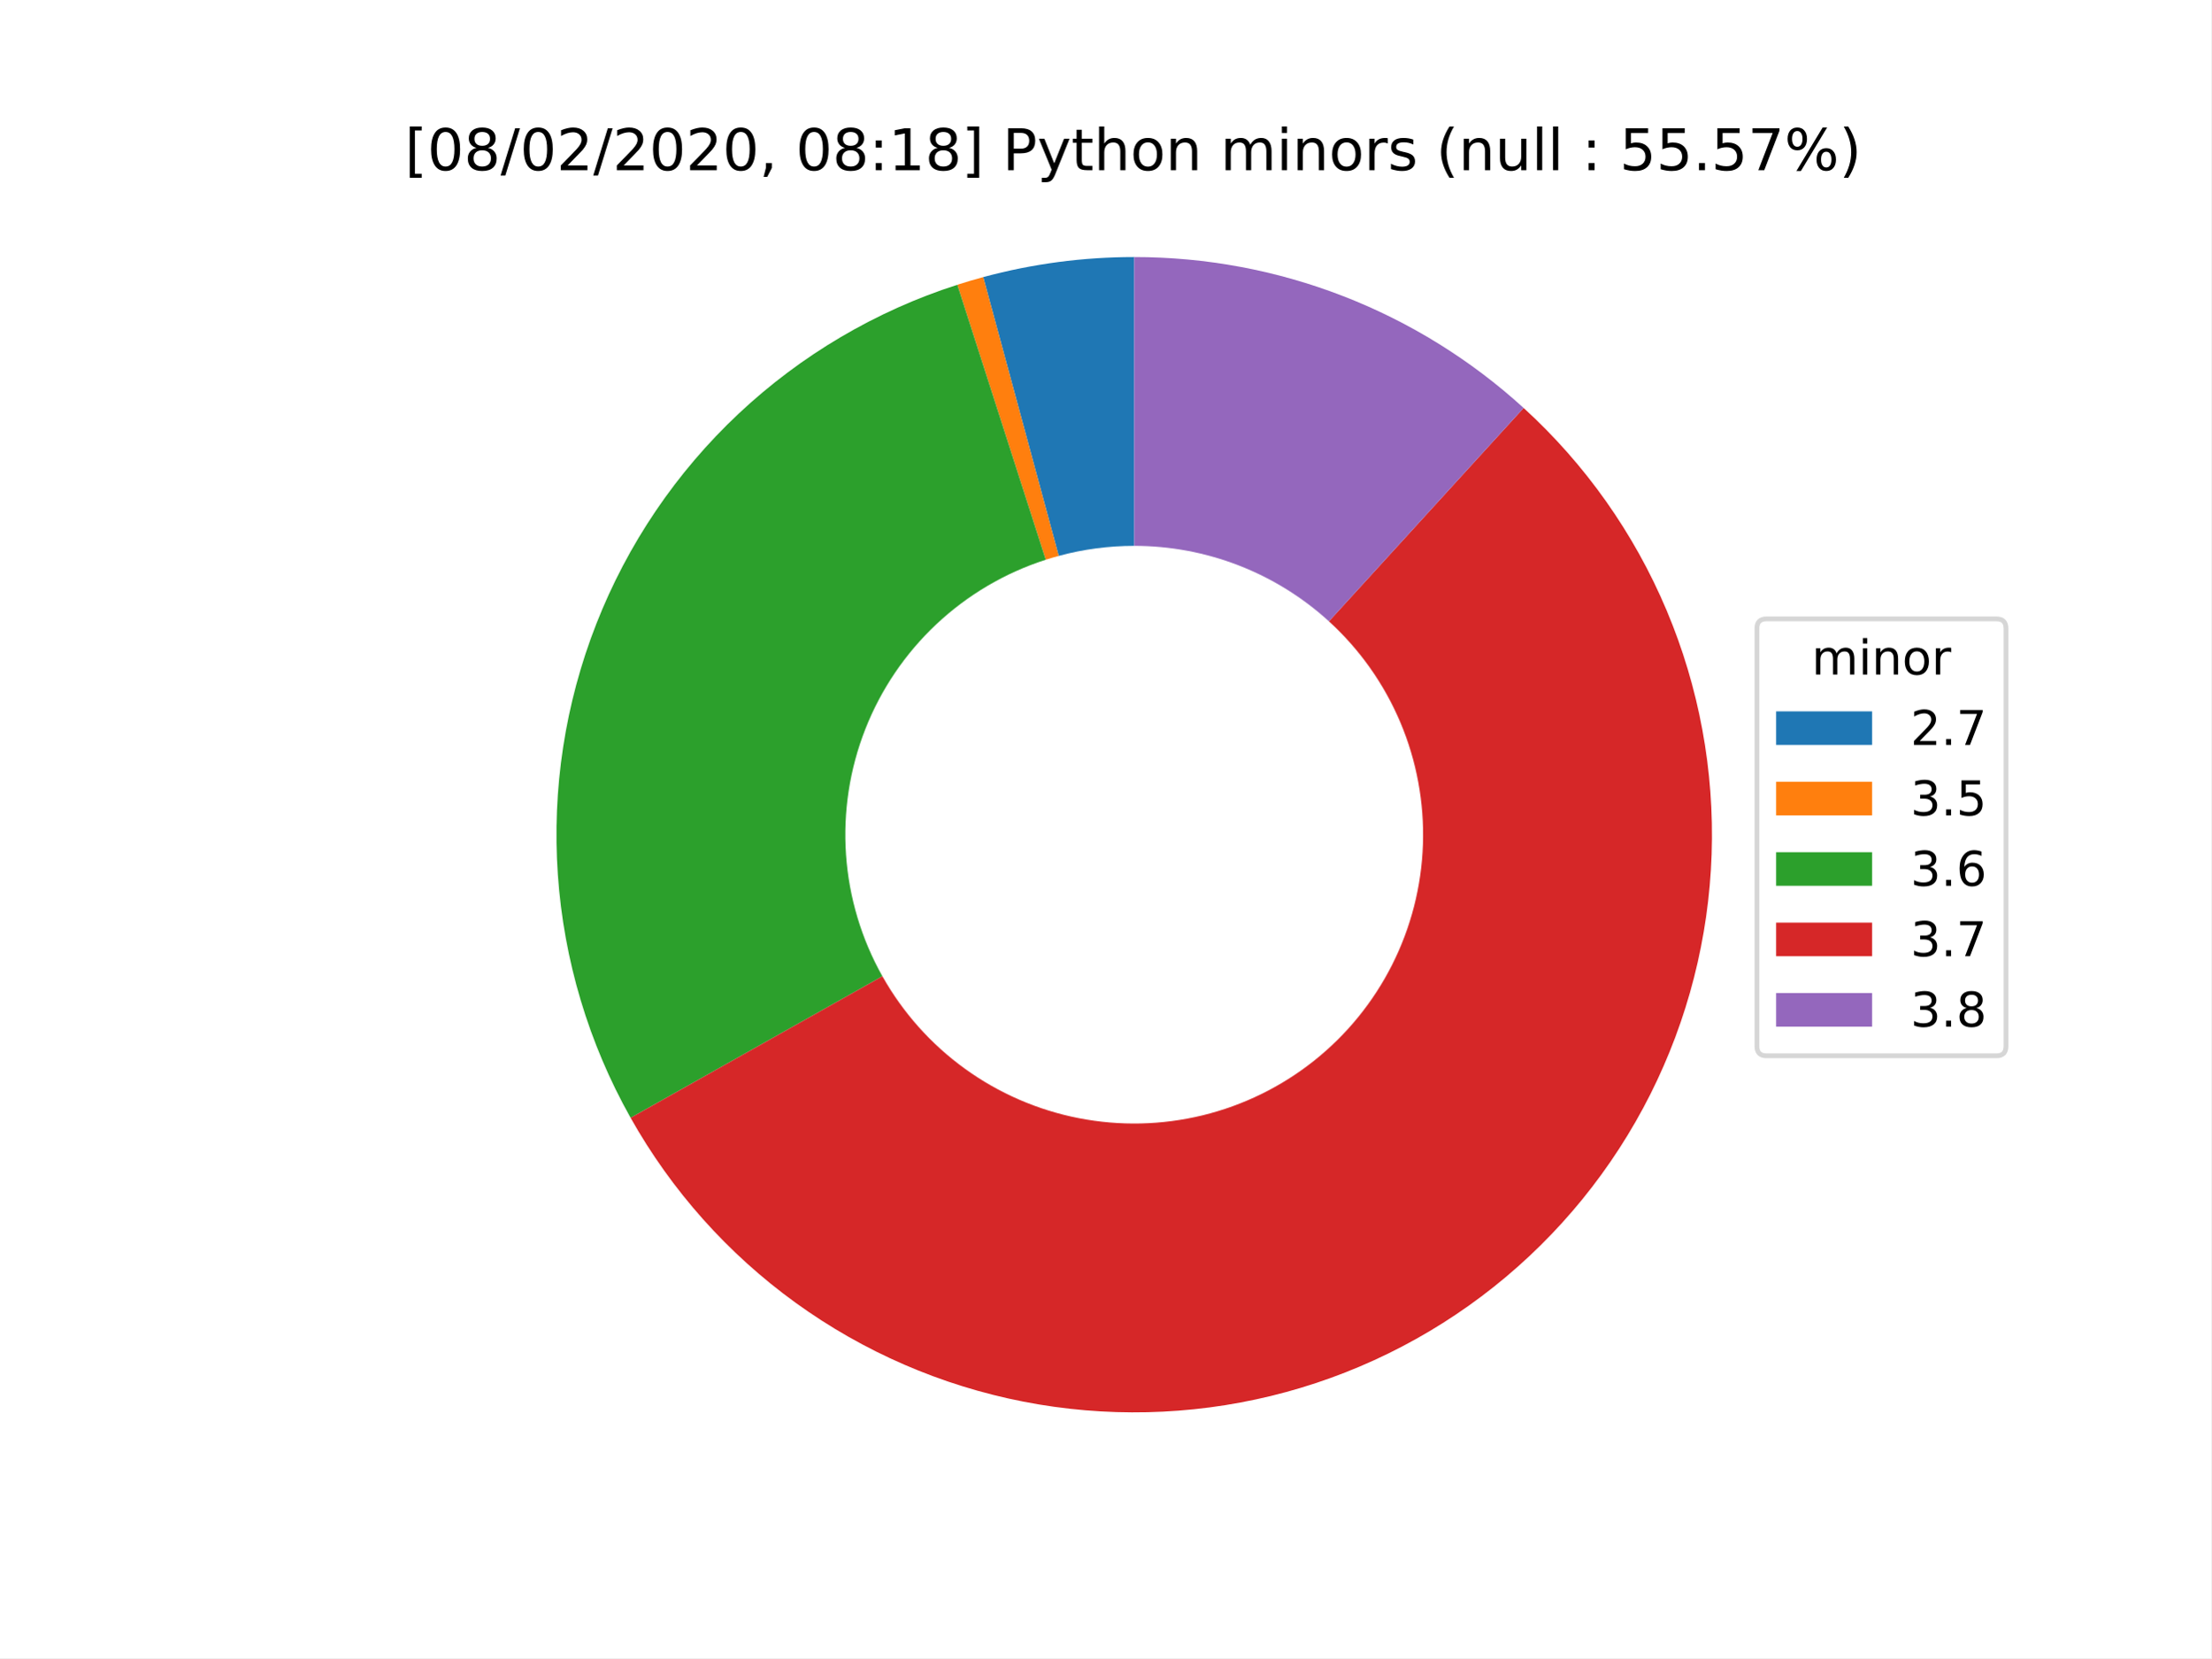
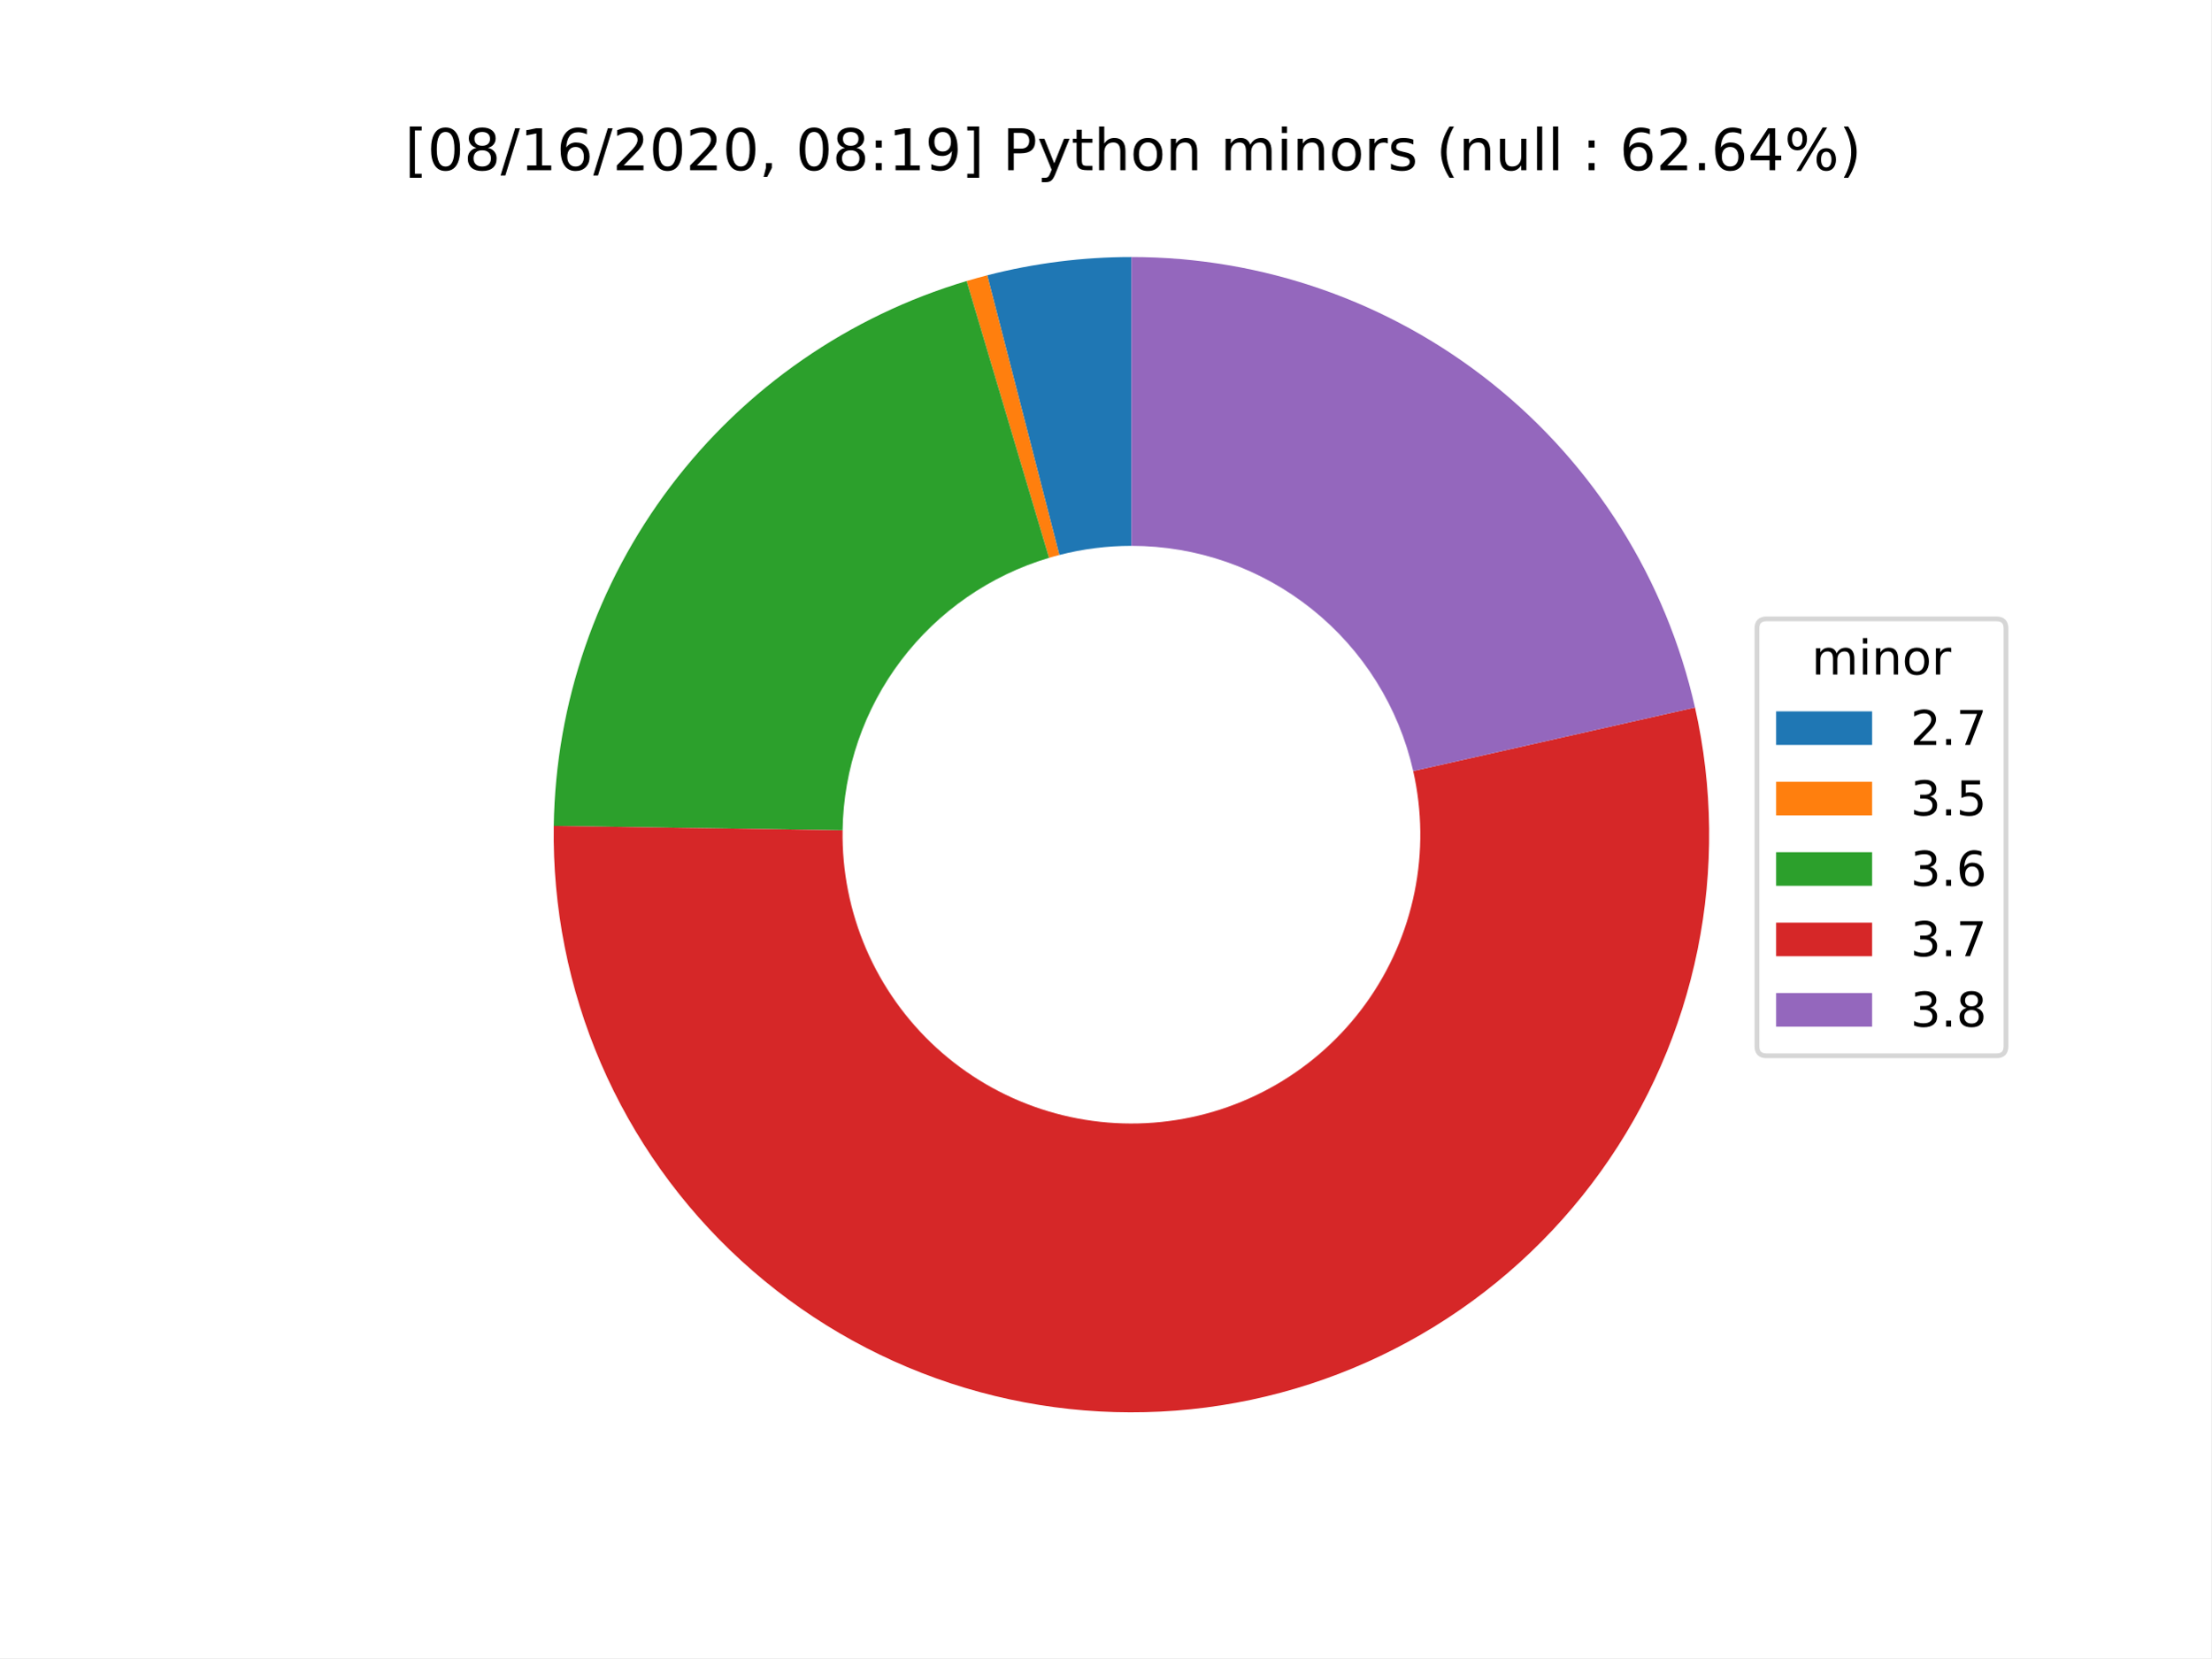
<svg xmlns="http://www.w3.org/2000/svg" xmlns:xlink="http://www.w3.org/1999/xlink" height="345.6pt" version="1.1" viewBox="0 0 460.8 345.6" width="460.8pt">
  <defs>
    <style type="text/css">*{stroke-linecap:butt;stroke-linejoin:round;}</style>
  </defs>
  <g id="figure_1">
    <g id="patch_1">
      <path d="M 0 345.6  L 460.8 345.6  L 460.8 0  L 0 0  z " style="fill:#ffffff;" />
    </g>
    <g id="axes_1">
      <g id="patch_2">
-         <path d="M 236.373 53.568  C 231.064 53.568 225.76 53.919 220.498 54.619  C 215.235 55.319 210.025 56.366 204.9 57.754  L 220.636 115.865  C 223.199 115.171 225.804 114.647 228.435 114.297  C 231.067 113.947 233.718 113.772 236.373 113.772  L 236.373 53.568  z " style="fill:#1f77b4;" />
+         <path d="M 235.793 53.568  C 230.729 53.568 225.67 53.887 220.646 54.525  C 215.623 55.162 210.644 56.115 205.74 57.379  L 220.767 115.675  C 223.219 115.043 225.708 114.567 228.22 114.248  C 230.732 113.929 233.261 113.77 235.793 113.77  L 235.793 53.568  z " style="fill:#1f77b4;" />
      </g>
      <g id="patch_3">
-         <path d="M 204.9 57.754  C 203.996 57.999 203.095 58.254 202.197 58.52  C 201.299 58.786 200.404 59.062 199.513 59.349  L 217.943 116.662  C 218.388 116.519 218.836 116.381 219.285 116.248  C 219.734 116.115 220.185 115.987 220.636 115.865  L 204.9 57.754  z " style="fill:#ff7f0e;" />
+         <path d="M 205.74 57.379  C 205.021 57.564 204.304 57.756 203.589 57.955  C 202.873 58.153 202.16 58.359 201.448 58.57  L 218.621 116.271  C 218.976 116.165 219.333 116.062 219.691 115.963  C 220.049 115.864 220.407 115.768 220.767 115.675  L 205.74 57.379  z " style="fill:#ff7f0e;" />
      </g>
      <g id="patch_4">
-         <path d="M 199.513 59.349  C 182.518 64.814 166.949 73.99 153.937 86.213  C 140.925 98.435 130.792 113.4 124.275 130.02  C 117.758 146.64 115.018 164.503 116.254 182.312  C 117.49 200.122 122.672 217.435 131.422 232.996  L 183.897 203.486  C 179.522 195.705 176.931 187.049 176.313 178.144  C 175.695 169.239 177.065 160.308 180.324 151.998  C 183.582 143.688 188.649 136.205 195.155 130.094  C 201.661 123.983 209.445 119.395 217.943 116.662  L 199.513 59.349  z " style="fill:#2ca02c;" />
+         <path d="M 201.448 58.57  C 176.889 65.88 155.293 80.841 139.82 101.265  C 124.348 121.689 115.791 146.529 115.403 172.149  L 175.598 173.06  C 175.792 160.25 180.07 147.83 187.807 137.618  C 195.543 127.406 206.341 119.925 218.621 116.271  L 201.448 58.57  z " style="fill:#2ca02c;" />
      </g>
      <g id="patch_5">
-         <path d="M 131.422 232.996  C 139.965 248.187 151.705 261.344 165.83 271.555  C 179.954 281.765 196.128 288.789 213.232 292.138  C 230.336 295.488 247.964 295.084 264.897 290.956  C 281.829 286.827 297.665 279.07 311.307 268.224  C 324.95 257.377 336.075 243.697 343.914 228.131  C 351.753 212.564 356.119 195.48 356.711 178.061  C 357.302 160.643 354.105 143.302 347.34 127.24  C 340.575 111.177 330.403 96.774 317.528 85.027  L 276.95 129.501  C 283.388 135.375 288.474 142.576 291.856 150.608  C 295.239 158.639 296.837 167.309 296.542 176.018  C 296.246 184.728 294.063 193.27 290.143 201.053  C 286.224 208.836 280.661 215.676 273.84 221.1  C 267.019 226.523 259.101 230.401 250.635 232.466  C 242.168 234.53 233.354 234.732 224.802 233.057  C 216.25 231.382 208.163 227.87 201.101 222.765  C 194.039 217.66 188.169 211.081 183.897 203.486  L 131.422 232.996  z " style="fill:#d62728;" />
+         <path d="M 115.403 172.149  C 115.146 189.16 118.497 206.035 125.235 221.657  C 131.973 237.279 141.946 251.297 154.495 262.784  C 167.045 274.271 181.887 282.97 198.043 288.304  C 214.198 293.638 231.302 295.488 248.224 293.731  C 265.147 291.975 281.506 286.651 296.221 278.113  C 310.937 269.574 323.676 258.013 333.599 244.193  C 343.521 230.373 350.403 214.605 353.788 197.933  C 357.174 181.26 356.988 164.057 353.242 147.461  L 294.517 160.716  C 296.39 169.014 296.484 177.616 294.791 185.952  C 293.098 194.288 289.657 202.172 284.696 209.082  C 279.735 215.992 273.365 221.773 266.007 226.042  C 258.65 230.311 250.47 232.973 242.009 233.851  C 233.548 234.73 224.996 233.805 216.918 231.138  C 208.84 228.471 201.419 224.121 195.144 218.378  C 188.87 212.634 183.883 205.625 180.514 197.814  C 177.145 190.003 175.47 181.566 175.598 173.06  L 115.403 172.149  z " style="fill:#d62728;" />
      </g>
      <g id="patch_6">
-         <path d="M 317.528 85.027  C 306.532 74.995 293.77 67.088 279.892 61.708  C 266.014 56.328 251.257 53.568 236.372 53.568  L 236.373 113.772  C 243.815 113.772 251.193 115.152 258.132 117.842  C 265.072 120.532 271.452 124.485 276.95 129.501  L 317.528 85.027  z " style="fill:#9467bd;" />
+         <path d="M 353.242 147.461  C 347.226 120.811 332.316 96.986 310.976 79.926  C 289.637 62.867 263.114 53.568 235.793 53.568  L 235.793 113.77  C 249.453 113.77 262.715 118.419 273.385 126.949  C 284.055 135.479 291.51 147.391 294.517 160.716  L 353.242 147.461  z " style="fill:#9467bd;" />
      </g>
      <g id="matplotlib.axis_1" />
      <g id="matplotlib.axis_2" />
      <g id="text_1">
        <g transform="translate(84.36187 35.472)scale(0.12 -0.12)">
          <defs>
            <path d="M 8.594 75.984  L 29.297 75.984  L 29.297 69  L 17.578 69  L 17.578 -6.203  L 29.297 -6.203  L 29.297 -13.188  L 8.594 -13.188  z " id="DejaVuSans-91" />
            <path d="M 31.781 66.406  Q 24.172 66.406 20.328 58.906  Q 16.5 51.422 16.5 36.375  Q 16.5 21.391 20.328 13.891  Q 24.172 6.391 31.781 6.391  Q 39.453 6.391 43.281 13.891  Q 47.125 21.391 47.125 36.375  Q 47.125 51.422 43.281 58.906  Q 39.453 66.406 31.781 66.406  z M 31.781 74.219  Q 44.047 74.219 50.516 64.516  Q 56.984 54.828 56.984 36.375  Q 56.984 17.969 50.516 8.266  Q 44.047 -1.422 31.781 -1.422  Q 19.531 -1.422 13.062 8.266  Q 6.594 17.969 6.594 36.375  Q 6.594 54.828 13.062 64.516  Q 19.531 74.219 31.781 74.219  z " id="DejaVuSans-48" />
            <path d="M 31.781 34.625  Q 24.75 34.625 20.719 30.859  Q 16.703 27.094 16.703 20.516  Q 16.703 13.922 20.719 10.156  Q 24.75 6.391 31.781 6.391  Q 38.812 6.391 42.859 10.172  Q 46.922 13.969 46.922 20.516  Q 46.922 27.094 42.891 30.859  Q 38.875 34.625 31.781 34.625  z M 21.922 38.812  Q 15.578 40.375 12.031 44.719  Q 8.5 49.078 8.5 55.328  Q 8.5 64.062 14.719 69.141  Q 20.953 74.219 31.781 74.219  Q 42.672 74.219 48.875 69.141  Q 55.078 64.062 55.078 55.328  Q 55.078 49.078 51.531 44.719  Q 48 40.375 41.703 38.812  Q 48.828 37.156 52.797 32.312  Q 56.781 27.484 56.781 20.516  Q 56.781 9.906 50.312 4.234  Q 43.844 -1.422 31.781 -1.422  Q 19.734 -1.422 13.25 4.234  Q 6.781 9.906 6.781 20.516  Q 6.781 27.484 10.781 32.312  Q 14.797 37.156 21.922 38.812  z M 18.312 54.391  Q 18.312 48.734 21.844 45.562  Q 25.391 42.391 31.781 42.391  Q 38.141 42.391 41.719 45.562  Q 45.312 48.734 45.312 54.391  Q 45.312 60.062 41.719 63.234  Q 38.141 66.406 31.781 66.406  Q 25.391 66.406 21.844 63.234  Q 18.312 60.062 18.312 54.391  z " id="DejaVuSans-56" />
            <path d="M 25.391 72.906  L 33.688 72.906  L 8.297 -9.281  L 0 -9.281  z " id="DejaVuSans-47" />
+             <path d="M 12.406 8.297  L 28.516 8.297  L 28.516 63.922  L 10.984 60.406  L 10.984 69.391  L 28.422 72.906  L 38.281 72.906  L 38.281 8.297  L 54.391 8.297  L 54.391 0  L 12.406 0  z " id="DejaVuSans-49" />
+             <path d="M 33.016 40.375  Q 26.375 40.375 22.484 35.828  Q 18.609 31.297 18.609 23.391  Q 18.609 15.531 22.484 10.953  Q 26.375 6.391 33.016 6.391  Q 39.656 6.391 43.531 10.953  Q 47.406 15.531 47.406 23.391  Q 47.406 31.297 43.531 35.828  Q 39.656 40.375 33.016 40.375  z M 52.594 71.297  L 52.594 62.312  Q 48.875 64.062 45.094 64.984  Q 41.312 65.922 37.594 65.922  Q 27.828 65.922 22.672 59.328  Q 17.531 52.734 16.797 39.406  Q 19.672 43.656 24.016 45.922  Q 28.375 48.188 33.594 48.188  Q 44.578 48.188 50.953 41.516  Q 57.328 34.859 57.328 23.391  Q 57.328 12.156 50.688 5.359  Q 44.047 -1.422 33.016 -1.422  Q 20.359 -1.422 13.672 8.266  Q 6.984 17.969 6.984 36.375  Q 6.984 53.656 15.188 63.938  Q 23.391 74.219 37.203 74.219  Q 40.922 74.219 44.703 73.484  Q 48.484 72.75 52.594 71.297  z " id="DejaVuSans-54" />
            <path d="M 19.188 8.297  L 53.609 8.297  L 53.609 0  L 7.328 0  L 7.328 8.297  Q 12.938 14.109 22.625 23.891  Q 32.328 33.688 34.812 36.531  Q 39.547 41.844 41.422 45.531  Q 43.312 49.219 43.312 52.781  Q 43.312 58.594 39.234 62.25  Q 35.156 65.922 28.609 65.922  Q 23.969 65.922 18.812 64.312  Q 13.672 62.703 7.812 59.422  L 7.812 69.391  Q 13.766 71.781 18.938 73  Q 24.125 74.219 28.422 74.219  Q 39.75 74.219 46.484 68.547  Q 53.219 62.891 53.219 53.422  Q 53.219 48.922 51.531 44.891  Q 49.859 40.875 45.406 35.406  Q 44.188 33.984 37.641 27.219  Q 31.109 20.453 19.188 8.297  z " id="DejaVuSans-50" />
            <path d="M 11.719 12.406  L 22.016 12.406  L 22.016 4  L 14.016 -11.625  L 7.719 -11.625  L 11.719 4  z " id="DejaVuSans-44" />
            <path id="DejaVuSans-32" />
            <path d="M 11.719 12.406  L 22.016 12.406  L 22.016 0  L 11.719 0  z M 11.719 51.703  L 22.016 51.703  L 22.016 39.312  L 11.719 39.312  z " id="DejaVuSans-58" />
-             <path d="M 12.406 8.297  L 28.516 8.297  L 28.516 63.922  L 10.984 60.406  L 10.984 69.391  L 28.422 72.906  L 38.281 72.906  L 38.281 8.297  L 54.391 8.297  L 54.391 0  L 12.406 0  z " id="DejaVuSans-49" />
+             <path d="M 10.984 1.516  L 10.984 10.5  Q 14.703 8.734 18.5 7.812  Q 22.312 6.891 25.984 6.891  Q 35.75 6.891 40.891 13.453  Q 46.047 20.016 46.781 33.406  Q 43.953 29.203 39.594 26.953  Q 35.25 24.703 29.984 24.703  Q 19.047 24.703 12.672 31.312  Q 6.297 37.938 6.297 49.422  Q 6.297 60.641 12.938 67.422  Q 19.578 74.219 30.609 74.219  Q 43.266 74.219 49.922 64.516  Q 56.594 54.828 56.594 36.375  Q 56.594 19.141 48.406 8.859  Q 40.234 -1.422 26.422 -1.422  Q 22.703 -1.422 18.891 -0.688  Q 15.094 0.047 10.984 1.516  z M 30.609 32.422  Q 37.25 32.422 41.125 36.953  Q 45.016 41.5 45.016 49.422  Q 45.016 57.281 41.125 61.844  Q 37.25 66.406 30.609 66.406  Q 23.969 66.406 20.094 61.844  Q 16.219 57.281 16.219 49.422  Q 16.219 41.5 20.094 36.953  Q 23.969 32.422 30.609 32.422  z " id="DejaVuSans-57" />
            <path d="M 30.422 75.984  L 30.422 -13.188  L 9.719 -13.188  L 9.719 -6.203  L 21.391 -6.203  L 21.391 69  L 9.719 69  L 9.719 75.984  z " id="DejaVuSans-93" />
            <path d="M 19.672 64.797  L 19.672 37.406  L 32.078 37.406  Q 38.969 37.406 42.719 40.969  Q 46.484 44.531 46.484 51.125  Q 46.484 57.672 42.719 61.234  Q 38.969 64.797 32.078 64.797  z M 9.812 72.906  L 32.078 72.906  Q 44.344 72.906 50.609 67.359  Q 56.891 61.812 56.891 51.125  Q 56.891 40.328 50.609 34.812  Q 44.344 29.297 32.078 29.297  L 19.672 29.297  L 19.672 0  L 9.812 0  z " id="DejaVuSans-80" />
            <path d="M 32.172 -5.078  Q 28.375 -14.844 24.75 -17.812  Q 21.141 -20.797 15.094 -20.797  L 7.906 -20.797  L 7.906 -13.281  L 13.188 -13.281  Q 16.891 -13.281 18.938 -11.516  Q 21 -9.766 23.484 -3.219  L 25.094 0.875  L 2.984 54.688  L 12.5 54.688  L 29.594 11.922  L 46.688 54.688  L 56.203 54.688  z " id="DejaVuSans-121" />
            <path d="M 18.312 70.219  L 18.312 54.688  L 36.812 54.688  L 36.812 47.703  L 18.312 47.703  L 18.312 18.016  Q 18.312 11.328 20.141 9.422  Q 21.969 7.516 27.594 7.516  L 36.812 7.516  L 36.812 0  L 27.594 0  Q 17.188 0 13.234 3.875  Q 9.281 7.766 9.281 18.016  L 9.281 47.703  L 2.688 47.703  L 2.688 54.688  L 9.281 54.688  L 9.281 70.219  z " id="DejaVuSans-116" />
            <path d="M 54.891 33.016  L 54.891 0  L 45.906 0  L 45.906 32.719  Q 45.906 40.484 42.875 44.328  Q 39.844 48.188 33.797 48.188  Q 26.516 48.188 22.312 43.547  Q 18.109 38.922 18.109 30.906  L 18.109 0  L 9.078 0  L 9.078 75.984  L 18.109 75.984  L 18.109 46.188  Q 21.344 51.125 25.703 53.562  Q 30.078 56 35.797 56  Q 45.219 56 50.047 50.172  Q 54.891 44.344 54.891 33.016  z " id="DejaVuSans-104" />
            <path d="M 30.609 48.391  Q 23.391 48.391 19.188 42.75  Q 14.984 37.109 14.984 27.297  Q 14.984 17.484 19.156 11.844  Q 23.344 6.203 30.609 6.203  Q 37.797 6.203 41.984 11.859  Q 46.188 17.531 46.188 27.297  Q 46.188 37.016 41.984 42.703  Q 37.797 48.391 30.609 48.391  z M 30.609 56  Q 42.328 56 49.016 48.375  Q 55.719 40.766 55.719 27.297  Q 55.719 13.875 49.016 6.219  Q 42.328 -1.422 30.609 -1.422  Q 18.844 -1.422 12.172 6.219  Q 5.516 13.875 5.516 27.297  Q 5.516 40.766 12.172 48.375  Q 18.844 56 30.609 56  z " id="DejaVuSans-111" />
            <path d="M 54.891 33.016  L 54.891 0  L 45.906 0  L 45.906 32.719  Q 45.906 40.484 42.875 44.328  Q 39.844 48.188 33.797 48.188  Q 26.516 48.188 22.312 43.547  Q 18.109 38.922 18.109 30.906  L 18.109 0  L 9.078 0  L 9.078 54.688  L 18.109 54.688  L 18.109 46.188  Q 21.344 51.125 25.703 53.562  Q 30.078 56 35.797 56  Q 45.219 56 50.047 50.172  Q 54.891 44.344 54.891 33.016  z " id="DejaVuSans-110" />
            <path d="M 52 44.188  Q 55.375 50.25 60.062 53.125  Q 64.75 56 71.094 56  Q 79.641 56 84.281 50.016  Q 88.922 44.047 88.922 33.016  L 88.922 0  L 79.891 0  L 79.891 32.719  Q 79.891 40.578 77.094 44.375  Q 74.312 48.188 68.609 48.188  Q 61.625 48.188 57.562 43.547  Q 53.516 38.922 53.516 30.906  L 53.516 0  L 44.484 0  L 44.484 32.719  Q 44.484 40.625 41.703 44.406  Q 38.922 48.188 33.109 48.188  Q 26.219 48.188 22.156 43.531  Q 18.109 38.875 18.109 30.906  L 18.109 0  L 9.078 0  L 9.078 54.688  L 18.109 54.688  L 18.109 46.188  Q 21.188 51.219 25.484 53.609  Q 29.781 56 35.688 56  Q 41.656 56 45.828 52.969  Q 50 49.953 52 44.188  z " id="DejaVuSans-109" />
            <path d="M 9.422 54.688  L 18.406 54.688  L 18.406 0  L 9.422 0  z M 9.422 75.984  L 18.406 75.984  L 18.406 64.594  L 9.422 64.594  z " id="DejaVuSans-105" />
            <path d="M 41.109 46.297  Q 39.594 47.172 37.812 47.578  Q 36.031 48 33.891 48  Q 26.266 48 22.188 43.047  Q 18.109 38.094 18.109 28.812  L 18.109 0  L 9.078 0  L 9.078 54.688  L 18.109 54.688  L 18.109 46.188  Q 20.953 51.172 25.484 53.578  Q 30.031 56 36.531 56  Q 37.453 56 38.578 55.875  Q 39.703 55.766 41.062 55.516  z " id="DejaVuSans-114" />
            <path d="M 44.281 53.078  L 44.281 44.578  Q 40.484 46.531 36.375 47.5  Q 32.281 48.484 27.875 48.484  Q 21.188 48.484 17.844 46.438  Q 14.5 44.391 14.5 40.281  Q 14.5 37.156 16.891 35.375  Q 19.281 33.594 26.516 31.984  L 29.594 31.297  Q 39.156 29.25 43.188 25.516  Q 47.219 21.781 47.219 15.094  Q 47.219 7.469 41.188 3.016  Q 35.156 -1.422 24.609 -1.422  Q 20.219 -1.422 15.453 -0.562  Q 10.688 0.297 5.422 2  L 5.422 11.281  Q 10.406 8.688 15.234 7.391  Q 20.062 6.109 24.812 6.109  Q 31.156 6.109 34.562 8.281  Q 37.984 10.453 37.984 14.406  Q 37.984 18.062 35.516 20.016  Q 33.062 21.969 24.703 23.781  L 21.578 24.516  Q 13.234 26.266 9.516 29.906  Q 5.812 33.547 5.812 39.891  Q 5.812 47.609 11.281 51.797  Q 16.75 56 26.812 56  Q 31.781 56 36.172 55.266  Q 40.578 54.547 44.281 53.078  z " id="DejaVuSans-115" />
            <path d="M 31 75.875  Q 24.469 64.656 21.281 53.656  Q 18.109 42.672 18.109 31.391  Q 18.109 20.125 21.312 9.062  Q 24.516 -2 31 -13.188  L 23.188 -13.188  Q 15.875 -1.703 12.234 9.375  Q 8.594 20.453 8.594 31.391  Q 8.594 42.281 12.203 53.312  Q 15.828 64.359 23.188 75.875  z " id="DejaVuSans-40" />
            <path d="M 8.5 21.578  L 8.5 54.688  L 17.484 54.688  L 17.484 21.922  Q 17.484 14.156 20.5 10.266  Q 23.531 6.391 29.594 6.391  Q 36.859 6.391 41.078 11.031  Q 45.312 15.672 45.312 23.688  L 45.312 54.688  L 54.297 54.688  L 54.297 0  L 45.312 0  L 45.312 8.406  Q 42.047 3.422 37.719 1  Q 33.406 -1.422 27.688 -1.422  Q 18.266 -1.422 13.375 4.438  Q 8.5 10.297 8.5 21.578  z M 31.109 56  z " id="DejaVuSans-117" />
            <path d="M 9.422 75.984  L 18.406 75.984  L 18.406 0  L 9.422 0  z " id="DejaVuSans-108" />
-             <path d="M 10.797 72.906  L 49.516 72.906  L 49.516 64.594  L 19.828 64.594  L 19.828 46.734  Q 21.969 47.469 24.109 47.828  Q 26.266 48.188 28.422 48.188  Q 40.625 48.188 47.75 41.5  Q 54.891 34.812 54.891 23.391  Q 54.891 11.625 47.562 5.094  Q 40.234 -1.422 26.906 -1.422  Q 22.312 -1.422 17.547 -0.641  Q 12.797 0.141 7.719 1.703  L 7.719 11.625  Q 12.109 9.234 16.797 8.062  Q 21.484 6.891 26.703 6.891  Q 35.156 6.891 40.078 11.328  Q 45.016 15.766 45.016 23.391  Q 45.016 31 40.078 35.438  Q 35.156 39.891 26.703 39.891  Q 22.75 39.891 18.812 39.016  Q 14.891 38.141 10.797 36.281  z " id="DejaVuSans-53" />
            <path d="M 10.688 12.406  L 21 12.406  L 21 0  L 10.688 0  z " id="DejaVuSans-46" />
-             <path d="M 8.203 72.906  L 55.078 72.906  L 55.078 68.703  L 28.609 0  L 18.312 0  L 43.219 64.594  L 8.203 64.594  z " id="DejaVuSans-55" />
+             <path d="M 37.797 64.312  L 12.891 25.391  L 37.797 25.391  z M 35.203 72.906  L 47.609 72.906  L 47.609 25.391  L 58.016 25.391  L 58.016 17.188  L 47.609 17.188  L 47.609 0  L 37.797 0  L 37.797 17.188  L 4.891 17.188  L 4.891 26.703  z " id="DejaVuSans-52" />
            <path d="M 72.703 32.078  Q 68.453 32.078 66.031 28.469  Q 63.625 24.859 63.625 18.406  Q 63.625 12.062 66.031 8.422  Q 68.453 4.781 72.703 4.781  Q 76.859 4.781 79.266 8.422  Q 81.688 12.062 81.688 18.406  Q 81.688 24.812 79.266 28.438  Q 76.859 32.078 72.703 32.078  z M 72.703 38.281  Q 80.422 38.281 84.953 32.906  Q 89.5 27.547 89.5 18.406  Q 89.5 9.281 84.938 3.922  Q 80.375 -1.422 72.703 -1.422  Q 64.891 -1.422 60.344 3.922  Q 55.812 9.281 55.812 18.406  Q 55.812 27.594 60.375 32.938  Q 64.938 38.281 72.703 38.281  z M 22.312 68.016  Q 18.109 68.016 15.688 64.375  Q 13.281 60.75 13.281 54.391  Q 13.281 47.953 15.672 44.328  Q 18.062 40.719 22.312 40.719  Q 26.562 40.719 28.969 44.328  Q 31.391 47.953 31.391 54.391  Q 31.391 60.688 28.953 64.344  Q 26.516 68.016 22.312 68.016  z M 66.406 74.219  L 74.219 74.219  L 28.609 -1.422  L 20.797 -1.422  z M 22.312 74.219  Q 30.031 74.219 34.609 68.875  Q 39.203 63.531 39.203 54.391  Q 39.203 45.172 34.641 39.844  Q 30.078 34.516 22.312 34.516  Q 14.547 34.516 10.031 39.859  Q 5.516 45.219 5.516 54.391  Q 5.516 63.484 10.047 68.844  Q 14.594 74.219 22.312 74.219  z " id="DejaVuSans-37" />
            <path d="M 8.016 75.875  L 15.828 75.875  Q 23.141 64.359 26.781 53.312  Q 30.422 42.281 30.422 31.391  Q 30.422 20.453 26.781 9.375  Q 23.141 -1.703 15.828 -13.188  L 8.016 -13.188  Q 14.5 -2 17.703 9.062  Q 20.906 20.125 20.906 31.391  Q 20.906 42.672 17.703 53.656  Q 14.5 64.656 8.016 75.875  z " id="DejaVuSans-41" />
          </defs>
          <use xlink:href="#DejaVuSans-91" />
          <use x="39.014" xlink:href="#DejaVuSans-48" />
          <use x="102.637" xlink:href="#DejaVuSans-56" />
          <use x="166.26" xlink:href="#DejaVuSans-47" />
-           <use x="199.951" xlink:href="#DejaVuSans-48" />
-           <use x="263.574" xlink:href="#DejaVuSans-50" />
+           <use x="199.951" xlink:href="#DejaVuSans-49" />
+           <use x="263.574" xlink:href="#DejaVuSans-54" />
          <use x="327.197" xlink:href="#DejaVuSans-47" />
          <use x="360.889" xlink:href="#DejaVuSans-50" />
          <use x="424.512" xlink:href="#DejaVuSans-48" />
          <use x="488.135" xlink:href="#DejaVuSans-50" />
          <use x="551.758" xlink:href="#DejaVuSans-48" />
          <use x="615.381" xlink:href="#DejaVuSans-44" />
          <use x="647.168" xlink:href="#DejaVuSans-32" />
          <use x="678.955" xlink:href="#DejaVuSans-48" />
          <use x="742.578" xlink:href="#DejaVuSans-56" />
          <use x="806.201" xlink:href="#DejaVuSans-58" />
          <use x="839.893" xlink:href="#DejaVuSans-49" />
-           <use x="903.516" xlink:href="#DejaVuSans-56" />
+           <use x="903.516" xlink:href="#DejaVuSans-57" />
          <use x="967.139" xlink:href="#DejaVuSans-93" />
          <use x="1006.152" xlink:href="#DejaVuSans-32" />
          <use x="1037.939" xlink:href="#DejaVuSans-80" />
          <use x="1098.242" xlink:href="#DejaVuSans-121" />
          <use x="1157.422" xlink:href="#DejaVuSans-116" />
          <use x="1196.631" xlink:href="#DejaVuSans-104" />
          <use x="1260.01" xlink:href="#DejaVuSans-111" />
          <use x="1321.191" xlink:href="#DejaVuSans-110" />
          <use x="1384.57" xlink:href="#DejaVuSans-32" />
          <use x="1416.357" xlink:href="#DejaVuSans-109" />
          <use x="1513.77" xlink:href="#DejaVuSans-105" />
          <use x="1541.553" xlink:href="#DejaVuSans-110" />
          <use x="1604.932" xlink:href="#DejaVuSans-111" />
          <use x="1666.113" xlink:href="#DejaVuSans-114" />
          <use x="1707.227" xlink:href="#DejaVuSans-115" />
          <use x="1759.326" xlink:href="#DejaVuSans-32" />
          <use x="1791.113" xlink:href="#DejaVuSans-40" />
          <use x="1830.127" xlink:href="#DejaVuSans-110" />
          <use x="1893.506" xlink:href="#DejaVuSans-117" />
          <use x="1956.885" xlink:href="#DejaVuSans-108" />
          <use x="1984.668" xlink:href="#DejaVuSans-108" />
          <use x="2012.451" xlink:href="#DejaVuSans-32" />
          <use x="2044.238" xlink:href="#DejaVuSans-58" />
          <use x="2077.93" xlink:href="#DejaVuSans-32" />
-           <use x="2109.717" xlink:href="#DejaVuSans-53" />
-           <use x="2173.34" xlink:href="#DejaVuSans-53" />
+           <use x="2109.717" xlink:href="#DejaVuSans-54" />
+           <use x="2173.34" xlink:href="#DejaVuSans-50" />
          <use x="2236.963" xlink:href="#DejaVuSans-46" />
-           <use x="2268.75" xlink:href="#DejaVuSans-53" />
-           <use x="2332.373" xlink:href="#DejaVuSans-55" />
+           <use x="2268.75" xlink:href="#DejaVuSans-54" />
+           <use x="2332.373" xlink:href="#DejaVuSans-52" />
          <use x="2395.996" xlink:href="#DejaVuSans-37" />
          <use x="2491.016" xlink:href="#DejaVuSans-41" />
        </g>
      </g>
      <g id="legend_1">
        <g id="patch_7">
          <path d="M 368.152 220.062  L 416.055 220.062  Q 418.055 220.062 418.055 218.062  L 418.055 130.994  Q 418.055 128.994 416.055 128.994  L 368.152 128.994  Q 366.152 128.994 366.152 130.994  L 366.152 218.062  Q 366.152 220.062 368.152 220.062  z " style="fill:#ffffff;opacity:0.8;stroke:#cccccc;stroke-linejoin:miter;" />
        </g>
        <g id="text_2">
          <g transform="translate(377.5606 140.5921)scale(0.1 -0.1)">
            <use xlink:href="#DejaVuSans-109" />
            <use x="97.412" xlink:href="#DejaVuSans-105" />
            <use x="125.195" xlink:href="#DejaVuSans-110" />
            <use x="188.574" xlink:href="#DejaVuSans-111" />
            <use x="249.756" xlink:href="#DejaVuSans-114" />
          </g>
        </g>
        <g id="patch_8">
          <path d="M 370.152 155.27  L 390.152 155.27  L 390.152 148.27  L 370.152 148.27  z " style="fill:#1f77b4;" />
        </g>
        <g id="text_3">
          <g transform="translate(398.152 155.2702)scale(0.1 -0.1)">
+             <defs>
+               <path d="M 8.203 72.906  L 55.078 72.906  L 55.078 68.703  L 28.609 0  L 18.312 0  L 43.219 64.594  L 8.203 64.594  z " id="DejaVuSans-55" />
+             </defs>
            <use xlink:href="#DejaVuSans-50" />
            <use x="63.623" xlink:href="#DejaVuSans-46" />
            <use x="95.41" xlink:href="#DejaVuSans-55" />
          </g>
        </g>
        <g id="patch_9">
          <path d="M 370.152 169.948  L 390.152 169.948  L 390.152 162.948  L 370.152 162.948  z " style="fill:#ff7f0e;" />
        </g>
        <g id="text_4">
          <g transform="translate(398.152 169.9483)scale(0.1 -0.1)">
            <defs>
              <path d="M 40.578 39.312  Q 47.656 37.797 51.625 33  Q 55.609 28.219 55.609 21.188  Q 55.609 10.406 48.188 4.484  Q 40.766 -1.422 27.094 -1.422  Q 22.516 -1.422 17.656 -0.516  Q 12.797 0.391 7.625 2.203  L 7.625 11.719  Q 11.719 9.328 16.594 8.109  Q 21.484 6.891 26.812 6.891  Q 36.078 6.891 40.938 10.547  Q 45.797 14.203 45.797 21.188  Q 45.797 27.641 41.281 31.266  Q 36.766 34.906 28.719 34.906  L 20.219 34.906  L 20.219 43.016  L 29.109 43.016  Q 36.375 43.016 40.234 45.922  Q 44.094 48.828 44.094 54.297  Q 44.094 59.906 40.109 62.906  Q 36.141 65.922 28.719 65.922  Q 24.656 65.922 20.016 65.031  Q 15.375 64.156 9.812 62.312  L 9.812 71.094  Q 15.438 72.656 20.344 73.438  Q 25.25 74.219 29.594 74.219  Q 40.828 74.219 47.359 69.109  Q 53.906 64.016 53.906 55.328  Q 53.906 49.266 50.438 45.094  Q 46.969 40.922 40.578 39.312  z " id="DejaVuSans-51" />
+               <path d="M 10.797 72.906  L 49.516 72.906  L 49.516 64.594  L 19.828 64.594  L 19.828 46.734  Q 21.969 47.469 24.109 47.828  Q 26.266 48.188 28.422 48.188  Q 40.625 48.188 47.75 41.5  Q 54.891 34.812 54.891 23.391  Q 54.891 11.625 47.562 5.094  Q 40.234 -1.422 26.906 -1.422  Q 22.312 -1.422 17.547 -0.641  Q 12.797 0.141 7.719 1.703  L 7.719 11.625  Q 12.109 9.234 16.797 8.062  Q 21.484 6.891 26.703 6.891  Q 35.156 6.891 40.078 11.328  Q 45.016 15.766 45.016 23.391  Q 45.016 31 40.078 35.438  Q 35.156 39.891 26.703 39.891  Q 22.75 39.891 18.812 39.016  Q 14.891 38.141 10.797 36.281  z " id="DejaVuSans-53" />
            </defs>
            <use xlink:href="#DejaVuSans-51" />
            <use x="63.623" xlink:href="#DejaVuSans-46" />
            <use x="95.41" xlink:href="#DejaVuSans-53" />
          </g>
        </g>
        <g id="patch_10">
          <path d="M 370.152 184.626  L 390.152 184.626  L 390.152 177.626  L 370.152 177.626  z " style="fill:#2ca02c;" />
        </g>
        <g id="text_5">
          <g transform="translate(398.152 184.6264)scale(0.1 -0.1)">
-             <defs>
-               <path d="M 33.016 40.375  Q 26.375 40.375 22.484 35.828  Q 18.609 31.297 18.609 23.391  Q 18.609 15.531 22.484 10.953  Q 26.375 6.391 33.016 6.391  Q 39.656 6.391 43.531 10.953  Q 47.406 15.531 47.406 23.391  Q 47.406 31.297 43.531 35.828  Q 39.656 40.375 33.016 40.375  z M 52.594 71.297  L 52.594 62.312  Q 48.875 64.062 45.094 64.984  Q 41.312 65.922 37.594 65.922  Q 27.828 65.922 22.672 59.328  Q 17.531 52.734 16.797 39.406  Q 19.672 43.656 24.016 45.922  Q 28.375 48.188 33.594 48.188  Q 44.578 48.188 50.953 41.516  Q 57.328 34.859 57.328 23.391  Q 57.328 12.156 50.688 5.359  Q 44.047 -1.422 33.016 -1.422  Q 20.359 -1.422 13.672 8.266  Q 6.984 17.969 6.984 36.375  Q 6.984 53.656 15.188 63.938  Q 23.391 74.219 37.203 74.219  Q 40.922 74.219 44.703 73.484  Q 48.484 72.75 52.594 71.297  z " id="DejaVuSans-54" />
-             </defs>
            <use xlink:href="#DejaVuSans-51" />
            <use x="63.623" xlink:href="#DejaVuSans-46" />
            <use x="95.41" xlink:href="#DejaVuSans-54" />
          </g>
        </g>
        <g id="patch_11">
          <path d="M 370.152 199.305  L 390.152 199.305  L 390.152 192.305  L 370.152 192.305  z " style="fill:#d62728;" />
        </g>
        <g id="text_6">
          <g transform="translate(398.152 199.3046)scale(0.1 -0.1)">
            <use xlink:href="#DejaVuSans-51" />
            <use x="63.623" xlink:href="#DejaVuSans-46" />
            <use x="95.41" xlink:href="#DejaVuSans-55" />
          </g>
        </g>
        <g id="patch_12">
          <path d="M 370.152 213.983  L 390.152 213.983  L 390.152 206.983  L 370.152 206.983  z " style="fill:#9467bd;" />
        </g>
        <g id="text_7">
          <g transform="translate(398.152 213.9827)scale(0.1 -0.1)">
            <use xlink:href="#DejaVuSans-51" />
            <use x="63.623" xlink:href="#DejaVuSans-46" />
            <use x="95.41" xlink:href="#DejaVuSans-56" />
          </g>
        </g>
      </g>
    </g>
  </g>
</svg>
